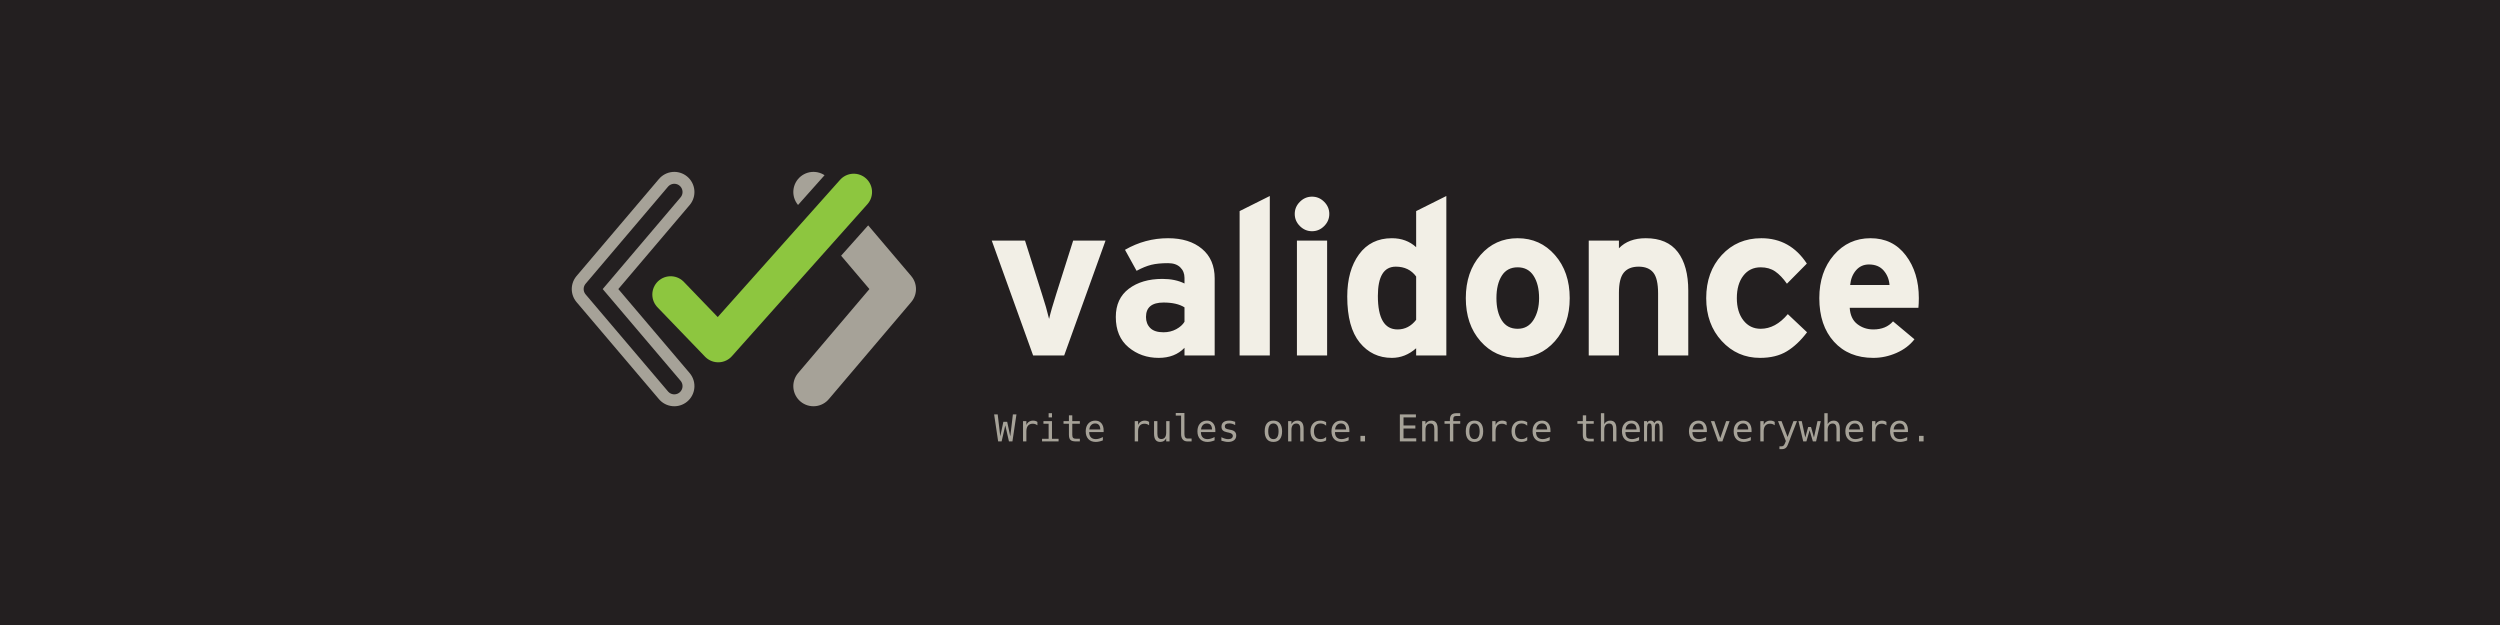
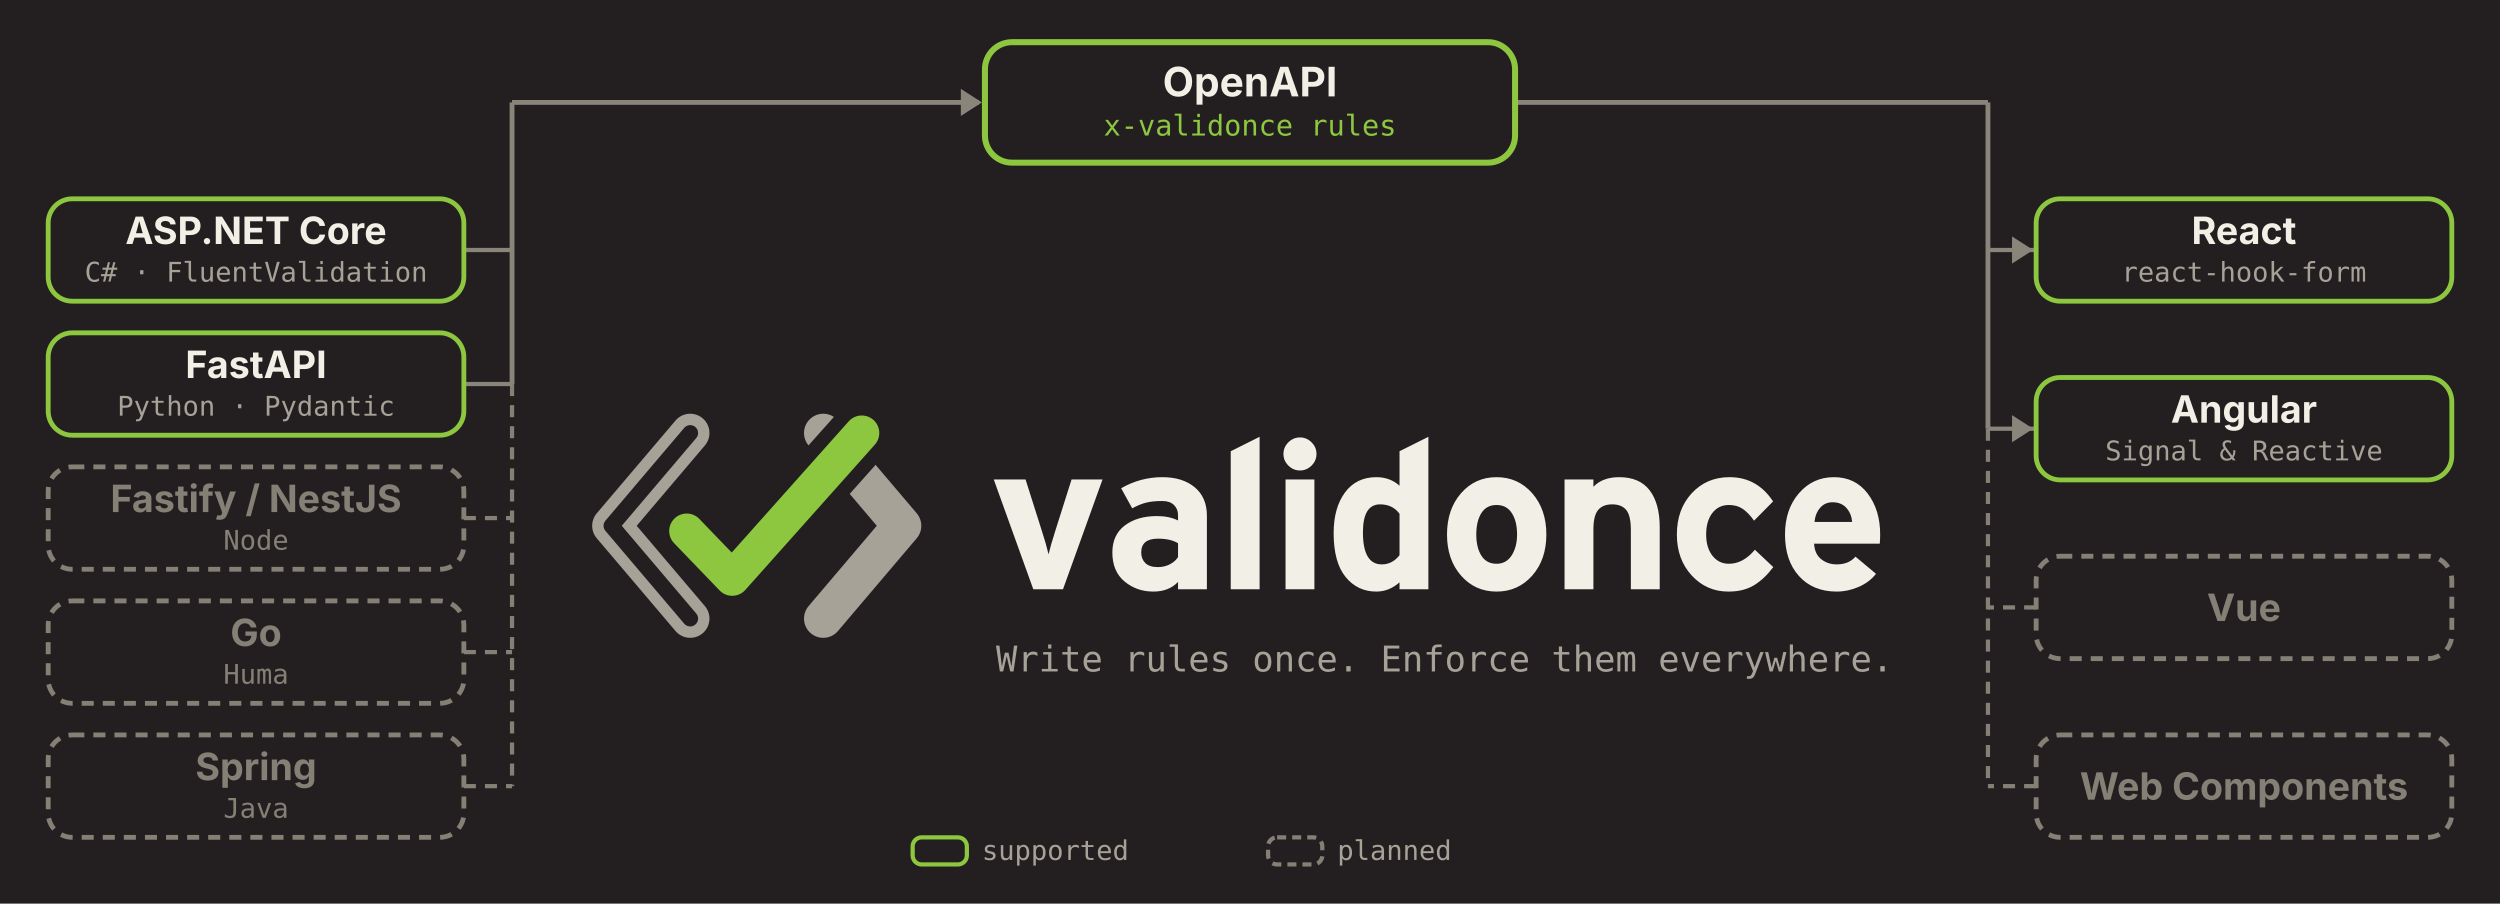
- <svg xmlns="http://www.w3.org/2000/svg" width="1280" height="320" viewBox="0 0 1280 320">
-   <rect width="1280" height="320" fill="#231f20" />
-   <g transform="translate(292.739 88.0) scale(0.46875) translate(-68 -128)">
-     <polyline points="180,150 90,256 180,362" fill="none" stroke-linecap="round" stroke-linejoin="round" stroke="#a6a298" stroke-width="44" />
-     <polyline points="180,150 90,256 180,362" fill="none" stroke-linecap="round" stroke-linejoin="round" stroke="#231f20" stroke-width="18" />
-     <polyline points="332,150 422,256 332,362" fill="none" stroke-linecap="round" stroke-linejoin="round" stroke="#a6a298" stroke-width="44" />
-     <polyline points="176,262 228,316 376,150" fill="none" stroke-linecap="round" stroke-linejoin="round" stroke="#231f20" stroke-width="72" />
-     <polyline points="176,262 228,316 376,150" fill="none" stroke-linecap="round" stroke-linejoin="round" stroke="#8dc63f" stroke-width="40" />
+ <svg xmlns="http://www.w3.org/2000/svg" width="830" height="300" viewBox="0 0 830 300" role="img" aria-labelledby="title">
+   <rect width="830" height="300" fill="#231f20" />
+   <path d="M170 34 H325" stroke="#8a857b" stroke-width="1.6" fill="none" />
+   <path d="M326 34 l-7 -4.5 v9 z" fill="#8a857b" />
+   <path d="M503 34 H660" stroke="#8a857b" stroke-width="1.6" fill="none" />
+   <path d="M170 34 V127.5" stroke="#8a857b" stroke-width="1.6" fill="none" />
+   <path d="M170 127.5 V261" stroke="#858075" stroke-width="1.4" stroke-dasharray="4 3" fill="none" />
+   <path d="M154 83 H170" stroke="#8a857b" stroke-width="1.4" fill="none" />
+   <rect x="16" y="66" width="138" height="34" rx="8" fill="#231f20" stroke="#8dc63f" stroke-width="1.6" />
+   <text x="85" y="81" text-anchor="middle" font-family="Inter, -apple-system, Segoe UI, Helvetica, Arial, sans-serif" font-size="12.5" font-weight="700" fill="#f2efe6">ASP.NET Core</text>
+   <text x="85" y="93.5" text-anchor="middle" font-family="JetBrains Mono, SF Mono, Menlo, ui-monospace, monospace" font-size="9" fill="#a6a298">C# · FluentValidation</text>
+   <path d="M154 127.5 H170" stroke="#8a857b" stroke-width="1.4" fill="none" />
+   <rect x="16" y="110.5" width="138" height="34" rx="8" fill="#231f20" stroke="#8dc63f" stroke-width="1.6" />
+   <text x="85" y="125.5" text-anchor="middle" font-family="Inter, -apple-system, Segoe UI, Helvetica, Arial, sans-serif" font-size="12.5" font-weight="700" fill="#f2efe6">FastAPI</text>
+   <text x="85" y="138" text-anchor="middle" font-family="JetBrains Mono, SF Mono, Menlo, ui-monospace, monospace" font-size="9" fill="#a6a298">Python · Pydantic</text>
+   <path d="M154 172 H170" stroke="#858075" stroke-width="1.4" stroke-dasharray="4 3" fill="none" />
+   <rect x="16" y="155" width="138" height="34" rx="8" fill="#231f20" stroke="#858075" stroke-width="1.6" stroke-dasharray="4 3" />
+   <text x="85" y="170" text-anchor="middle" font-family="Inter, -apple-system, Segoe UI, Helvetica, Arial, sans-serif" font-size="12.5" font-weight="700" fill="#858075">Fastify / NestJS</text>
+   <text x="85" y="182.5" text-anchor="middle" font-family="JetBrains Mono, SF Mono, Menlo, ui-monospace, monospace" font-size="9" fill="#858075">Node</text>
+   <path d="M154 216.5 H170" stroke="#858075" stroke-width="1.4" stroke-dasharray="4 3" fill="none" />
+   <rect x="16" y="199.5" width="138" height="34" rx="8" fill="#231f20" stroke="#858075" stroke-width="1.6" stroke-dasharray="4 3" />
+   <text x="85" y="214.5" text-anchor="middle" font-family="Inter, -apple-system, Segoe UI, Helvetica, Arial, sans-serif" font-size="12.5" font-weight="700" fill="#858075">Go</text>
+   <text x="85" y="227" text-anchor="middle" font-family="JetBrains Mono, SF Mono, Menlo, ui-monospace, monospace" font-size="9" fill="#858075">Huma</text>
+   <path d="M154 261 H170" stroke="#858075" stroke-width="1.4" stroke-dasharray="4 3" fill="none" />
+   <rect x="16" y="244" width="138" height="34" rx="8" fill="#231f20" stroke="#858075" stroke-width="1.6" stroke-dasharray="4 3" />
+   <text x="85" y="259" text-anchor="middle" font-family="Inter, -apple-system, Segoe UI, Helvetica, Arial, sans-serif" font-size="12.5" font-weight="700" fill="#858075">Spring</text>
+   <text x="85" y="271.5" text-anchor="middle" font-family="JetBrains Mono, SF Mono, Menlo, ui-monospace, monospace" font-size="9" fill="#858075">Java</text>
+   <path d="M660 34 V142.333" stroke="#8a857b" stroke-width="1.6" fill="none" />
+   <path d="M660 142.333 V261" stroke="#858075" stroke-width="1.4" stroke-dasharray="4 3" fill="none" />
+   <path d="M676 83 H660" stroke="#8a857b" stroke-width="1.4" fill="none" />
+   <path d="M675 83 l-7 -4.5 v9 z" fill="#8a857b" />
+   <rect x="676" y="66" width="138" height="34" rx="8" fill="#231f20" stroke="#8dc63f" stroke-width="1.6" />
+   <text x="745" y="81" text-anchor="middle" font-family="Inter, -apple-system, Segoe UI, Helvetica, Arial, sans-serif" font-size="12.5" font-weight="700" fill="#f2efe6">React</text>
+   <text x="745" y="93.5" text-anchor="middle" font-family="JetBrains Mono, SF Mono, Menlo, ui-monospace, monospace" font-size="9" fill="#a6a298">react-hook-form</text>
+   <path d="M676 142.333 H660" stroke="#8a857b" stroke-width="1.4" fill="none" />
+   <path d="M675 142.333 l-7 -4.5 v9 z" fill="#8a857b" />
+   <rect x="676" y="125.333" width="138" height="34" rx="8" fill="#231f20" stroke="#8dc63f" stroke-width="1.6" />
+   <text x="745" y="140.333" text-anchor="middle" font-family="Inter, -apple-system, Segoe UI, Helvetica, Arial, sans-serif" font-size="12.5" font-weight="700" fill="#f2efe6">Angular</text>
+   <text x="745" y="152.833" text-anchor="middle" font-family="JetBrains Mono, SF Mono, Menlo, ui-monospace, monospace" font-size="9" fill="#a6a298">Signal &amp; Reactive</text>
+   <path d="M676 201.667 H660" stroke="#858075" stroke-width="1.4" stroke-dasharray="4 3" fill="none" />
+   <rect x="676" y="184.667" width="138" height="34" rx="8" fill="#231f20" stroke="#858075" stroke-width="1.6" stroke-dasharray="4 3" />
+   <text x="745" y="206.167" text-anchor="middle" font-family="Inter, -apple-system, Segoe UI, Helvetica, Arial, sans-serif" font-size="12.5" font-weight="700" fill="#858075">Vue</text>
+   <path d="M676 261 H660" stroke="#858075" stroke-width="1.4" stroke-dasharray="4 3" fill="none" />
+   <rect x="676" y="244" width="138" height="34" rx="8" fill="#231f20" stroke="#858075" stroke-width="1.6" stroke-dasharray="4 3" />
+   <text x="745" y="265.5" text-anchor="middle" font-family="Inter, -apple-system, Segoe UI, Helvetica, Arial, sans-serif" font-size="12.5" font-weight="700" fill="#858075">Web Components</text>
+   <rect x="327" y="14" width="176" height="40" rx="9" fill="#231f20" stroke="#8dc63f" stroke-width="2" />
+   <text x="415" y="32" text-anchor="middle" font-family="Inter, -apple-system, Segoe UI, Helvetica, Arial, sans-serif" font-size="13.5" font-weight="700" fill="#f2efe6">OpenAPI</text>
+   <text x="415" y="45" text-anchor="middle" font-family="JetBrains Mono, SF Mono, Menlo, ui-monospace, monospace" font-size="9.5" fill="#8dc63f">x-validonce rules</text>
+   <g transform="translate(15.10 82.80) scale(0.62)">
+     <g transform="translate(292.739 88.0) scale(0.46875) translate(-68 -128)">
+       <polyline points="180,150 90,256 180,362" fill="none" stroke-linecap="round" stroke-linejoin="round" stroke="#a6a298" stroke-width="44" />
+       <polyline points="180,150 90,256 180,362" fill="none" stroke-linecap="round" stroke-linejoin="round" stroke="#231f20" stroke-width="18" />
+       <polyline points="332,150 422,256 332,362" fill="none" stroke-linecap="round" stroke-linejoin="round" stroke="#a6a298" stroke-width="44" />
+       <polyline points="176,262 228,316 376,150" fill="none" stroke-linecap="round" stroke-linejoin="round" stroke="#231f20" stroke-width="72" />
+       <polyline points="176,262 228,316 376,150" fill="none" stroke-linecap="round" stroke-linejoin="round" stroke="#8dc63f" stroke-width="40" />
+     </g>
+     <path fill="#f2efe6" d="M566.029 123.2 544.861 182.0H528.957L507.789 123.2H524.813L533.437 150.416Q535.789 157.584 537.133 163.296Q538.141 158.816 540.829 150.416L549.453 123.2Z M621.917 182.0H606.461V178.08Q601.533 183.232 593.245 183.232Q584.285 183.232 577.789 177.8Q571.293 172.368 571.293 162.288Q571.293 152.88 577.957 147.84Q584.621 142.8 595.149 142.8Q601.757 142.8 606.461 145.152V142.24Q606.461 138.992 604.277 136.864Q602.093 134.736 598.061 134.736Q592.909 134.736 589.493 135.576Q586.077 136.416 581.933 138.656L575.997 127.904Q586.301 121.968 598.061 121.968Q608.925 121.968 615.421 127.4Q621.917 132.832 621.917 142.576ZM606.461 164.752V157.36Q602.541 154.896 595.709 154.896Q586.749 154.896 586.749 162.288Q586.749 165.76 588.933 167.944Q591.117 170.128 595.709 170.128Q599.293 170.128 602.205 168.56Q605.117 166.992 606.461 164.752Z M650.141 182.0H634.685V108.08L650.141 100.352Z M677.973 103.32Q680.605 105.952 680.605 109.536Q680.605 113.12 677.973 115.752Q675.341 118.384 671.757 118.384Q668.173 118.384 665.541 115.752Q662.909 113.12 662.909 109.536Q662.909 105.952 665.541 103.32Q668.173 100.688 671.757 100.688Q675.341 100.688 677.973 103.32ZM679.485 182.0H664.029V123.2H679.485Z M740.525 182.0H725.069V178.304Q719.469 183.232 712.637 183.232Q702.557 183.232 696.173 175.392Q689.789 167.552 689.789 151.872Q689.789 138.432 695.837 130.2Q701.885 121.968 712.637 121.968Q720.029 121.968 725.069 126.56V108.08L740.525 100.352ZM725.069 163.744V141.568Q721.373 136.528 714.653 136.528Q705.469 136.528 705.469 151.536Q705.469 168.672 715.549 168.672Q721.261 168.672 725.069 163.744Z M796.133 130.592Q803.693 139.216 803.693 152.656Q803.693 166.096 796.133 174.664Q788.573 183.232 777.037 183.232Q765.501 183.232 757.997 174.664Q750.493 166.096 750.493 152.656Q750.493 139.216 757.997 130.592Q765.501 121.968 777.037 121.968Q788.573 121.968 796.133 130.592ZM788.013 152.656Q788.013 145.6 785.213 141.232Q782.413 136.864 777.037 136.864Q771.661 136.864 768.917 141.176Q766.173 145.488 766.173 152.656Q766.173 159.712 768.917 164.024Q771.661 168.336 777.037 168.336Q782.301 168.336 785.157 163.8Q788.013 159.264 788.013 152.656Z M864.397 182.0H848.941V150.192Q848.941 142.576 846.477 139.552Q844.013 136.528 838.973 136.528Q833.933 136.528 831.413 139.552Q828.893 142.576 828.893 149.856V182.0H813.437V123.2H828.893V127.12Q833.821 121.968 842.669 121.968Q853.645 121.968 859.021 129.024Q864.397 136.08 864.397 148.848Z M925.213 170.128Q920.397 176.512 914.853 179.872Q909.309 183.232 901.133 183.232Q889.485 183.232 881.533 174.608Q873.581 165.984 873.581 152.656Q873.581 139.216 881.533 130.592Q889.485 121.968 901.805 121.968Q916.589 121.968 925.101 134.96L914.909 145.264Q911.997 141.12 908.917 138.992Q905.837 136.864 901.469 136.864Q895.869 136.864 892.565 141.176Q889.261 145.488 889.261 152.656Q889.261 159.712 892.621 164.024Q895.981 168.336 901.469 168.336Q909.085 168.336 915.357 160.832Z M982.445 152.656Q982.445 155.344 982.221 157.584H947.053Q947.389 163.184 950.917 165.928Q954.445 168.672 959.149 168.672Q965.645 168.672 969.229 164.528L980.205 173.712Q976.733 178.192 970.965 180.712Q965.197 183.232 959.149 183.232Q946.493 183.232 938.989 174.944Q931.485 166.656 931.485 152.656Q931.485 139.216 938.933 130.592Q946.381 121.968 957.693 121.968Q969.117 121.968 975.781 130.76Q982.445 139.552 982.445 152.656ZM967.437 145.936Q967.101 141.568 964.413 138.488Q961.725 135.408 956.909 135.408Q952.877 135.408 950.301 138.376Q947.725 141.344 947.277 145.936Z" />
+     <text x="508.989" y="226.0" font-family="JetBrains Mono, ui-monospace, monospace" font-size="19" fill="#a6a298">Write rules once. Enforce them everywhere.</text>
  </g>
-   <path fill="#f2efe6" d="M566.029 123.2 544.861 182.0H528.957L507.789 123.2H524.813L533.437 150.416Q535.789 157.584 537.133 163.296Q538.141 158.816 540.829 150.416L549.453 123.2Z M621.917 182.0H606.461V178.08Q601.533 183.232 593.245 183.232Q584.285 183.232 577.789 177.8Q571.293 172.368 571.293 162.288Q571.293 152.88 577.957 147.84Q584.621 142.8 595.149 142.8Q601.757 142.8 606.461 145.152V142.24Q606.461 138.992 604.277 136.864Q602.093 134.736 598.061 134.736Q592.909 134.736 589.493 135.576Q586.077 136.416 581.933 138.656L575.997 127.904Q586.301 121.968 598.061 121.968Q608.925 121.968 615.421 127.4Q621.917 132.832 621.917 142.576ZM606.461 164.752V157.36Q602.541 154.896 595.709 154.896Q586.749 154.896 586.749 162.288Q586.749 165.76 588.933 167.944Q591.117 170.128 595.709 170.128Q599.293 170.128 602.205 168.56Q605.117 166.992 606.461 164.752Z M650.141 182.0H634.685V108.08L650.141 100.352Z M677.973 103.32Q680.605 105.952 680.605 109.536Q680.605 113.12 677.973 115.752Q675.341 118.384 671.757 118.384Q668.173 118.384 665.541 115.752Q662.909 113.12 662.909 109.536Q662.909 105.952 665.541 103.32Q668.173 100.688 671.757 100.688Q675.341 100.688 677.973 103.32ZM679.485 182.0H664.029V123.2H679.485Z M740.525 182.0H725.069V178.304Q719.469 183.232 712.637 183.232Q702.557 183.232 696.173 175.392Q689.789 167.552 689.789 151.872Q689.789 138.432 695.837 130.2Q701.885 121.968 712.637 121.968Q720.029 121.968 725.069 126.56V108.08L740.525 100.352ZM725.069 163.744V141.568Q721.373 136.528 714.653 136.528Q705.469 136.528 705.469 151.536Q705.469 168.672 715.549 168.672Q721.261 168.672 725.069 163.744Z M796.133 130.592Q803.693 139.216 803.693 152.656Q803.693 166.096 796.133 174.664Q788.573 183.232 777.037 183.232Q765.501 183.232 757.997 174.664Q750.493 166.096 750.493 152.656Q750.493 139.216 757.997 130.592Q765.501 121.968 777.037 121.968Q788.573 121.968 796.133 130.592ZM788.013 152.656Q788.013 145.6 785.213 141.232Q782.413 136.864 777.037 136.864Q771.661 136.864 768.917 141.176Q766.173 145.488 766.173 152.656Q766.173 159.712 768.917 164.024Q771.661 168.336 777.037 168.336Q782.301 168.336 785.157 163.8Q788.013 159.264 788.013 152.656Z M864.397 182.0H848.941V150.192Q848.941 142.576 846.477 139.552Q844.013 136.528 838.973 136.528Q833.933 136.528 831.413 139.552Q828.893 142.576 828.893 149.856V182.0H813.437V123.2H828.893V127.12Q833.821 121.968 842.669 121.968Q853.645 121.968 859.021 129.024Q864.397 136.08 864.397 148.848Z M925.213 170.128Q920.397 176.512 914.853 179.872Q909.309 183.232 901.133 183.232Q889.485 183.232 881.533 174.608Q873.581 165.984 873.581 152.656Q873.581 139.216 881.533 130.592Q889.485 121.968 901.805 121.968Q916.589 121.968 925.101 134.96L914.909 145.264Q911.997 141.12 908.917 138.992Q905.837 136.864 901.469 136.864Q895.869 136.864 892.565 141.176Q889.261 145.488 889.261 152.656Q889.261 159.712 892.621 164.024Q895.981 168.336 901.469 168.336Q909.085 168.336 915.357 160.832Z M982.445 152.656Q982.445 155.344 982.221 157.584H947.053Q947.389 163.184 950.917 165.928Q954.445 168.672 959.149 168.672Q965.645 168.672 969.229 164.528L980.205 173.712Q976.733 178.192 970.965 180.712Q965.197 183.232 959.149 183.232Q946.493 183.232 938.989 174.944Q931.485 166.656 931.485 152.656Q931.485 139.216 938.933 130.592Q946.381 121.968 957.693 121.968Q969.117 121.968 975.781 130.76Q982.445 139.552 982.445 152.656ZM967.437 145.936Q967.101 141.568 964.413 138.488Q961.725 135.408 956.909 135.408Q952.877 135.408 950.301 138.376Q947.725 141.344 947.277 145.936Z" />
-   <text x="508.989" y="226.0" font-family="JetBrains Mono, ui-monospace, monospace" font-size="19" fill="#a6a298">Write rules once. Enforce them everywhere.</text>
+   <g font-family="JetBrains Mono, SF Mono, Menlo, ui-monospace, monospace" font-size="9" fill="#a6a298">
+     <rect x="303" y="278" width="18" height="9" rx="3" fill="none" stroke="#8dc63f" stroke-width="1.4" />
+     <text x="326" y="285.5">supported</text>
+     <rect x="421" y="278" width="18" height="9" rx="3" fill="none" stroke="#858075" stroke-width="1.4" stroke-dasharray="3 2" />
+     <text x="444" y="285.5">planned</text>
+   </g>
</svg>
